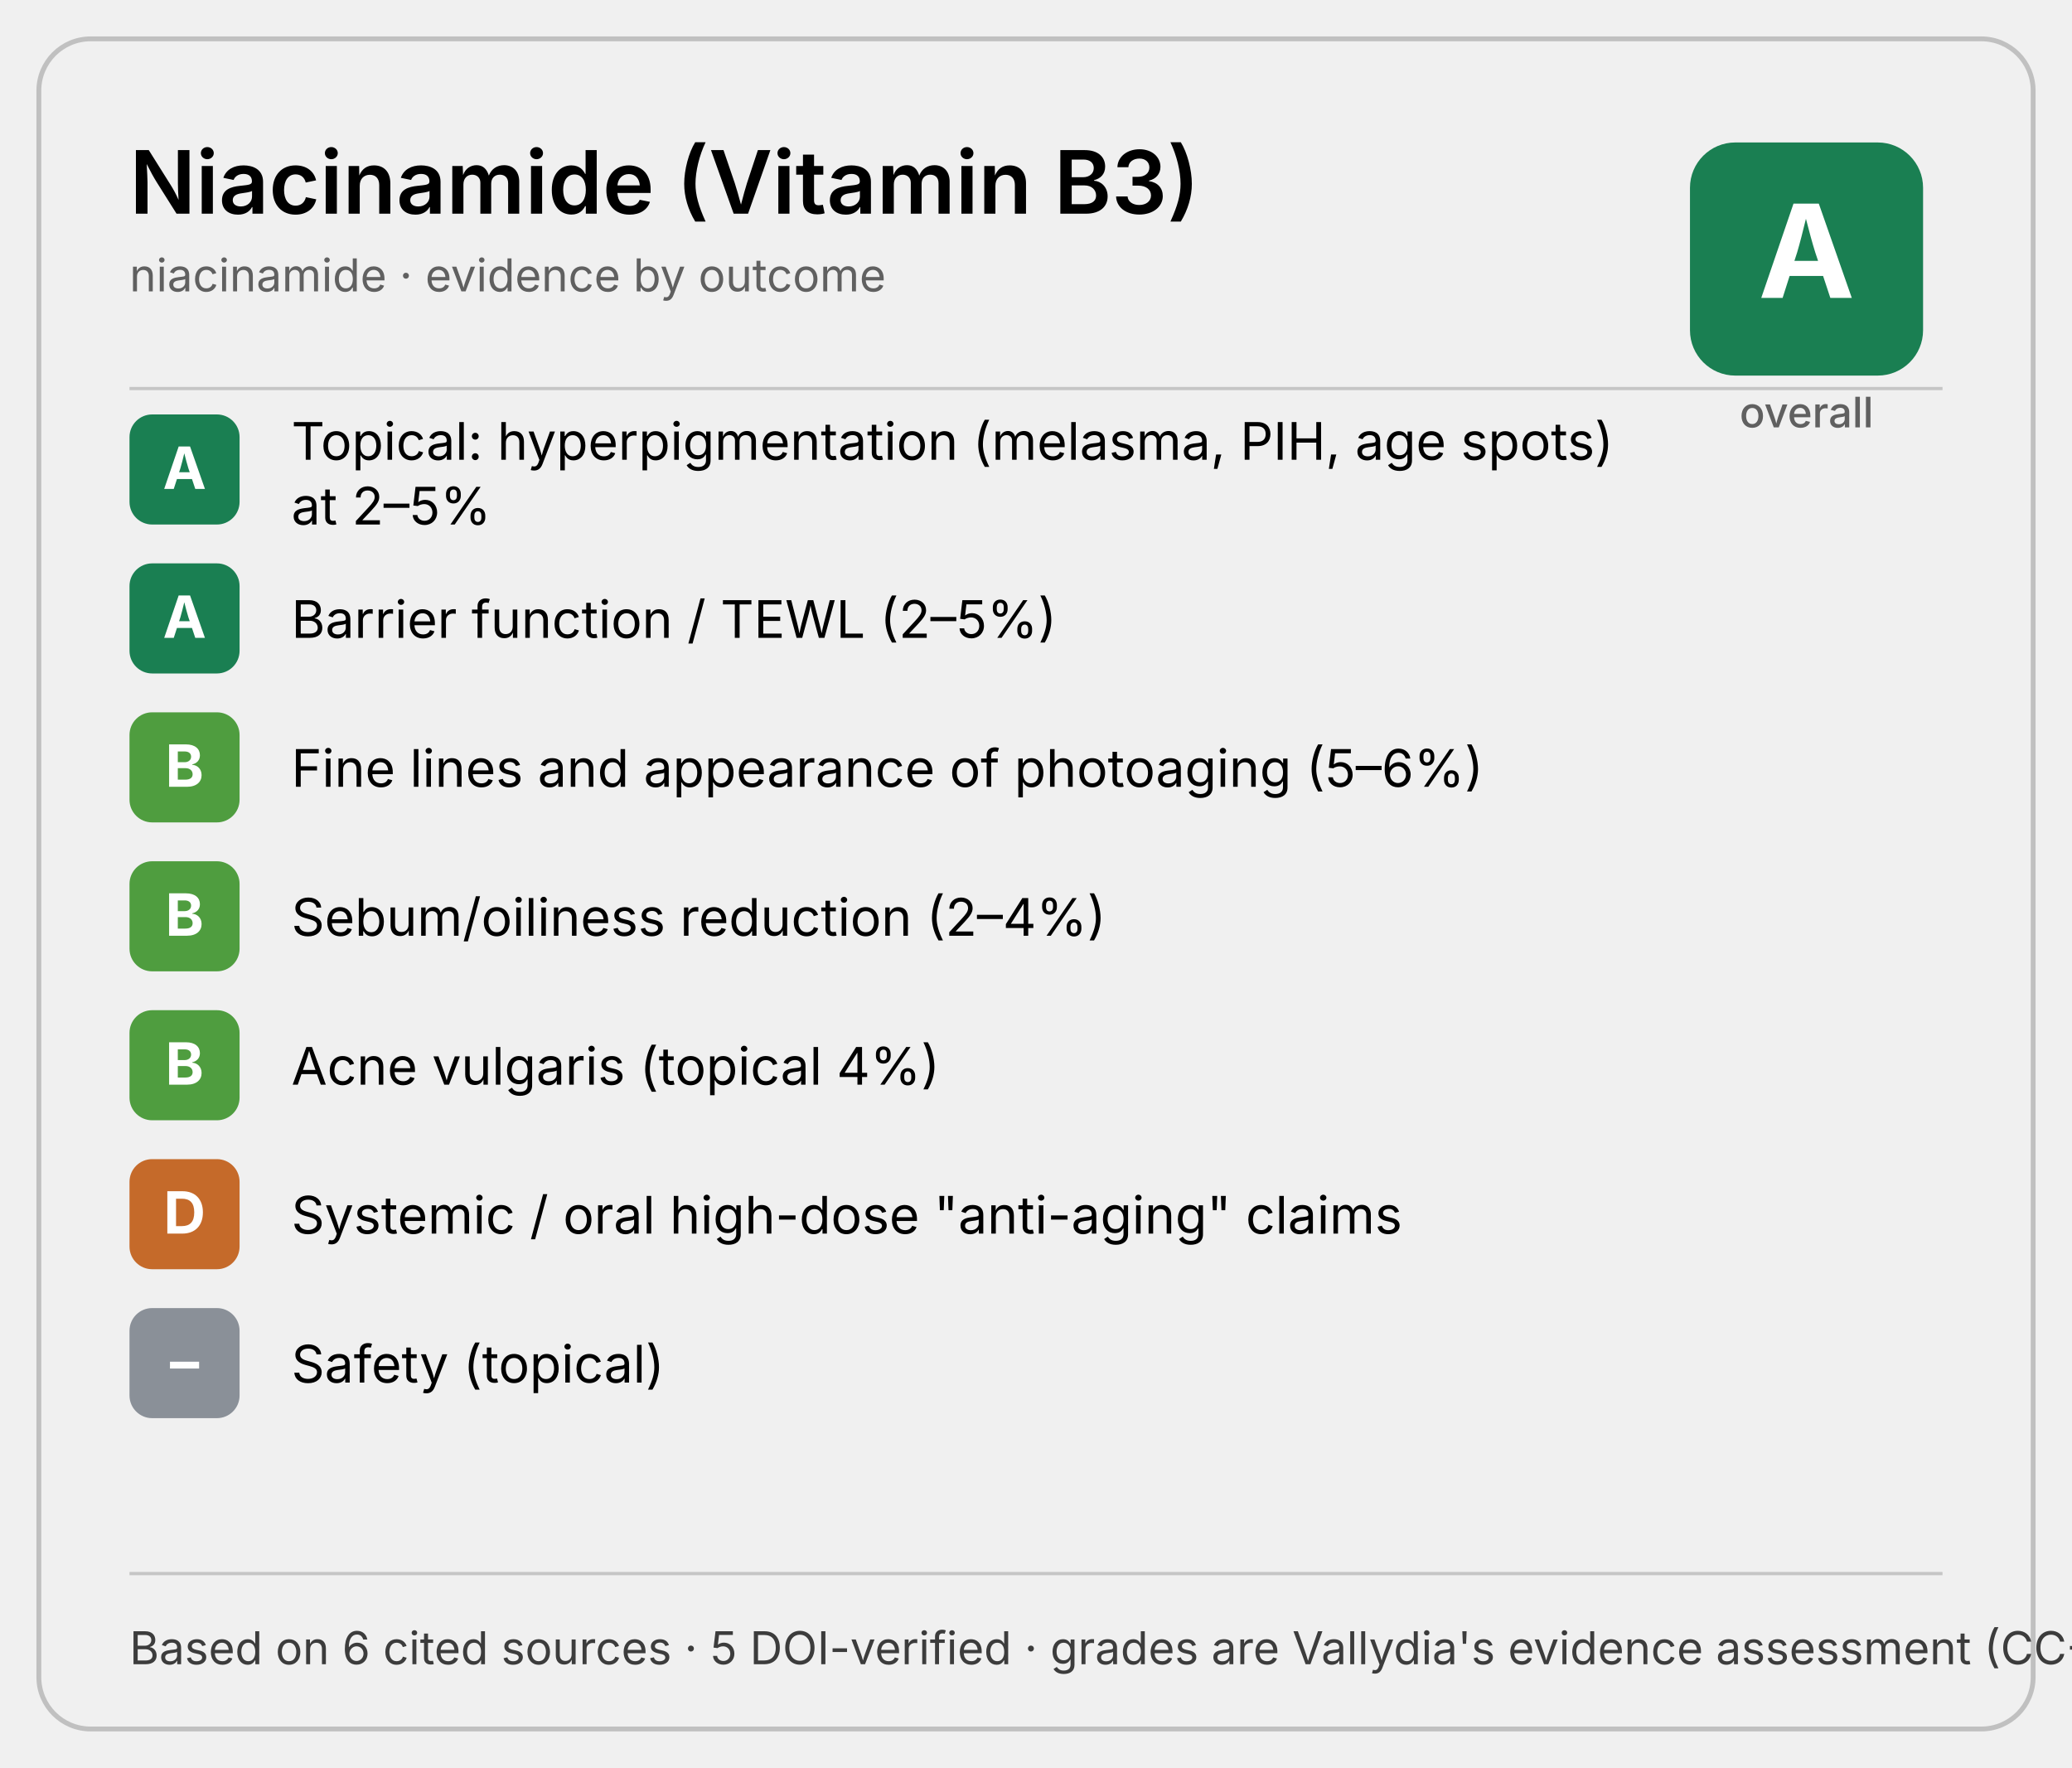
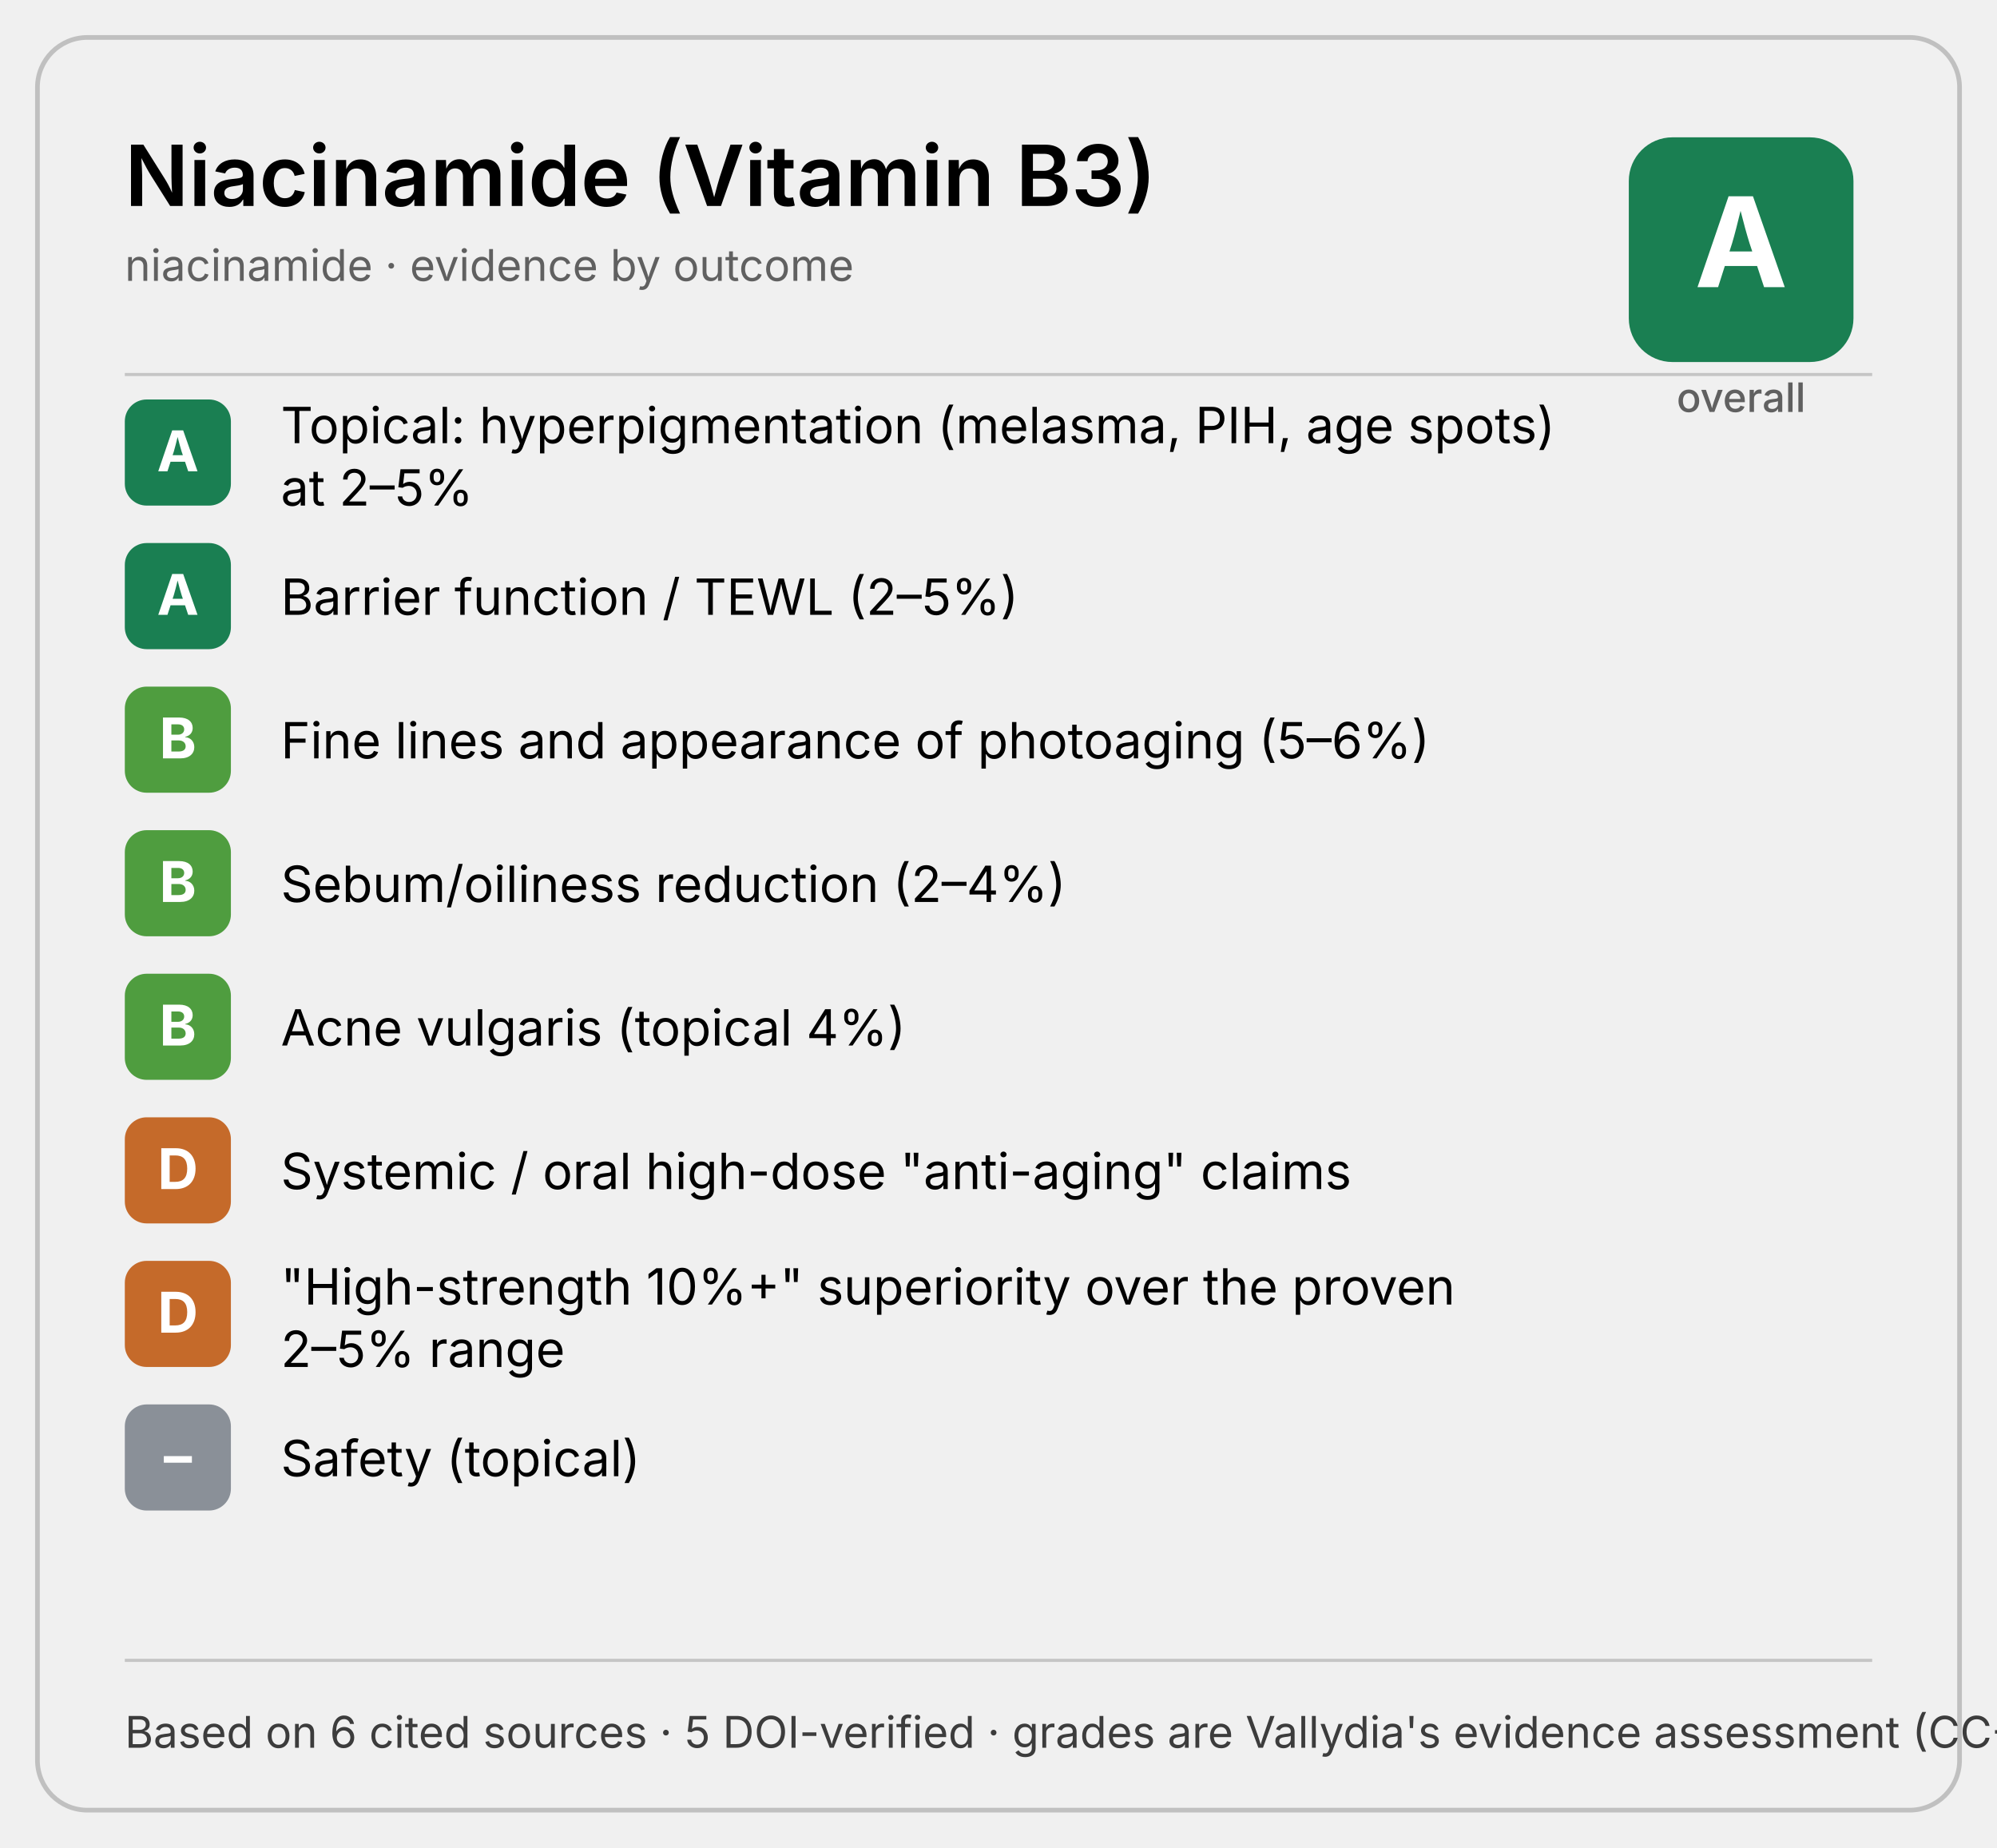
- <svg xmlns="http://www.w3.org/2000/svg" width="640" height="546" viewBox="0 0 640 546" role="img">
+ <svg xmlns="http://www.w3.org/2000/svg" width="640" height="592" viewBox="0 0 640 592" role="img">
  <style>
    .t { font: 600 27px system-ui, -apple-system, "Segoe UI", sans-serif; fill: currentColor; }
    .s { font: 400 14px system-ui, -apple-system, "Segoe UI", sans-serif; fill: currentColor; opacity:.6; }
    .out { font: 400 16px system-ui, -apple-system, "Segoe UI", sans-serif; fill: currentColor; }
    .chip { font: 700 18px system-ui, -apple-system, "Segoe UI", sans-serif; fill: #fff; }
    .obig { font: 700 40px system-ui, -apple-system, "Segoe UI", sans-serif; fill: #fff; }
    .olab { font: 500 13px system-ui, -apple-system, "Segoe UI", sans-serif; fill: currentColor; opacity:.6; }
    .f  { font: 400 14px system-ui, -apple-system, "Segoe UI", sans-serif; fill: currentColor; opacity:.75; }
    .b  { fill: none; stroke: currentColor; stroke-opacity:.2; stroke-width:1.5; }
  </style>
-   <rect class="b" x="12" y="12" width="616" height="522" rx="16" />
+   <rect class="b" x="12" y="12" width="616" height="568" rx="16" />
  <text x="40" y="66" class="t">Niacinamide (Vitamin B3)</text>
  <text x="40" y="90" class="s">niacinamide · evidence by outcome</text>
  <rect x="522" y="44" width="72" height="72" rx="14" fill="#1a7f52" />
  <text x="558" y="92" text-anchor="middle" class="obig">A</text>
  <text x="558" y="132" text-anchor="middle" class="olab">overall</text>
  <line x1="40" y1="120" x2="600" y2="120" stroke="currentColor" stroke-opacity=".18" />
  <rect x="40" y="128" width="34" height="34" rx="7" fill="#1a7f52" />
  <text x="57" y="151" text-anchor="middle" class="chip">A</text>
  <text x="90" y="142" class="out">Topical: hyperpigmentation (melasma, PIH, age spots)</text>
  <text x="90" y="162" class="out">at 2–5%</text>
  <rect x="40" y="174" width="34" height="34" rx="7" fill="#1a7f52" />
  <text x="57" y="197" text-anchor="middle" class="chip">A</text>
  <text x="90" y="197" class="out">Barrier function / TEWL (2–5%)</text>
  <rect x="40" y="220" width="34" height="34" rx="7" fill="#4f9d3f" />
  <text x="57" y="243" text-anchor="middle" class="chip">B</text>
  <text x="90" y="243" class="out">Fine lines and appearance of photoaging (5–6%)</text>
  <rect x="40" y="266" width="34" height="34" rx="7" fill="#4f9d3f" />
  <text x="57" y="289" text-anchor="middle" class="chip">B</text>
  <text x="90" y="289" class="out">Sebum/oiliness reduction (2–4%)</text>
  <rect x="40" y="312" width="34" height="34" rx="7" fill="#4f9d3f" />
  <text x="57" y="335" text-anchor="middle" class="chip">B</text>
  <text x="90" y="335" class="out">Acne vulgaris (topical 4%)</text>
  <rect x="40" y="358" width="34" height="34" rx="7" fill="#c56a2a" />
  <text x="57" y="381" text-anchor="middle" class="chip">D</text>
  <text x="90" y="381" class="out">Systemic / oral high-dose "anti-aging" claims</text>
-   <rect x="40" y="404" width="34" height="34" rx="7" fill="#8a9098" />
-   <text x="57" y="427" text-anchor="middle" class="chip">–</text>
-   <text x="90" y="427" class="out">Safety (topical)</text>
-   <line x1="40" y1="486" x2="600" y2="486" stroke="currentColor" stroke-opacity=".18" />
-   <text x="40" y="514" class="f">Based on 6 cited sources · 5 DOI-verified · grades are Vallydia's evidence assessment (CC-BY-4.0)</text>
+   <rect x="40" y="404" width="34" height="34" rx="7" fill="#c56a2a" />
+   <text x="57" y="427" text-anchor="middle" class="chip">D</text>
+   <text x="90" y="418" class="out">"High-strength 10%+" superiority over the proven</text>
+   <text x="90" y="438" class="out">2–5% range</text>
+   <rect x="40" y="450" width="34" height="34" rx="7" fill="#8a9098" />
+   <text x="57" y="473" text-anchor="middle" class="chip">–</text>
+   <text x="90" y="473" class="out">Safety (topical)</text>
+   <line x1="40" y1="532" x2="600" y2="532" stroke="currentColor" stroke-opacity=".18" />
+   <text x="40" y="560" class="f">Based on 6 cited sources · 5 DOI-verified · grades are Vallydia's evidence assessment (CC-BY-4.0)</text>
</svg>
